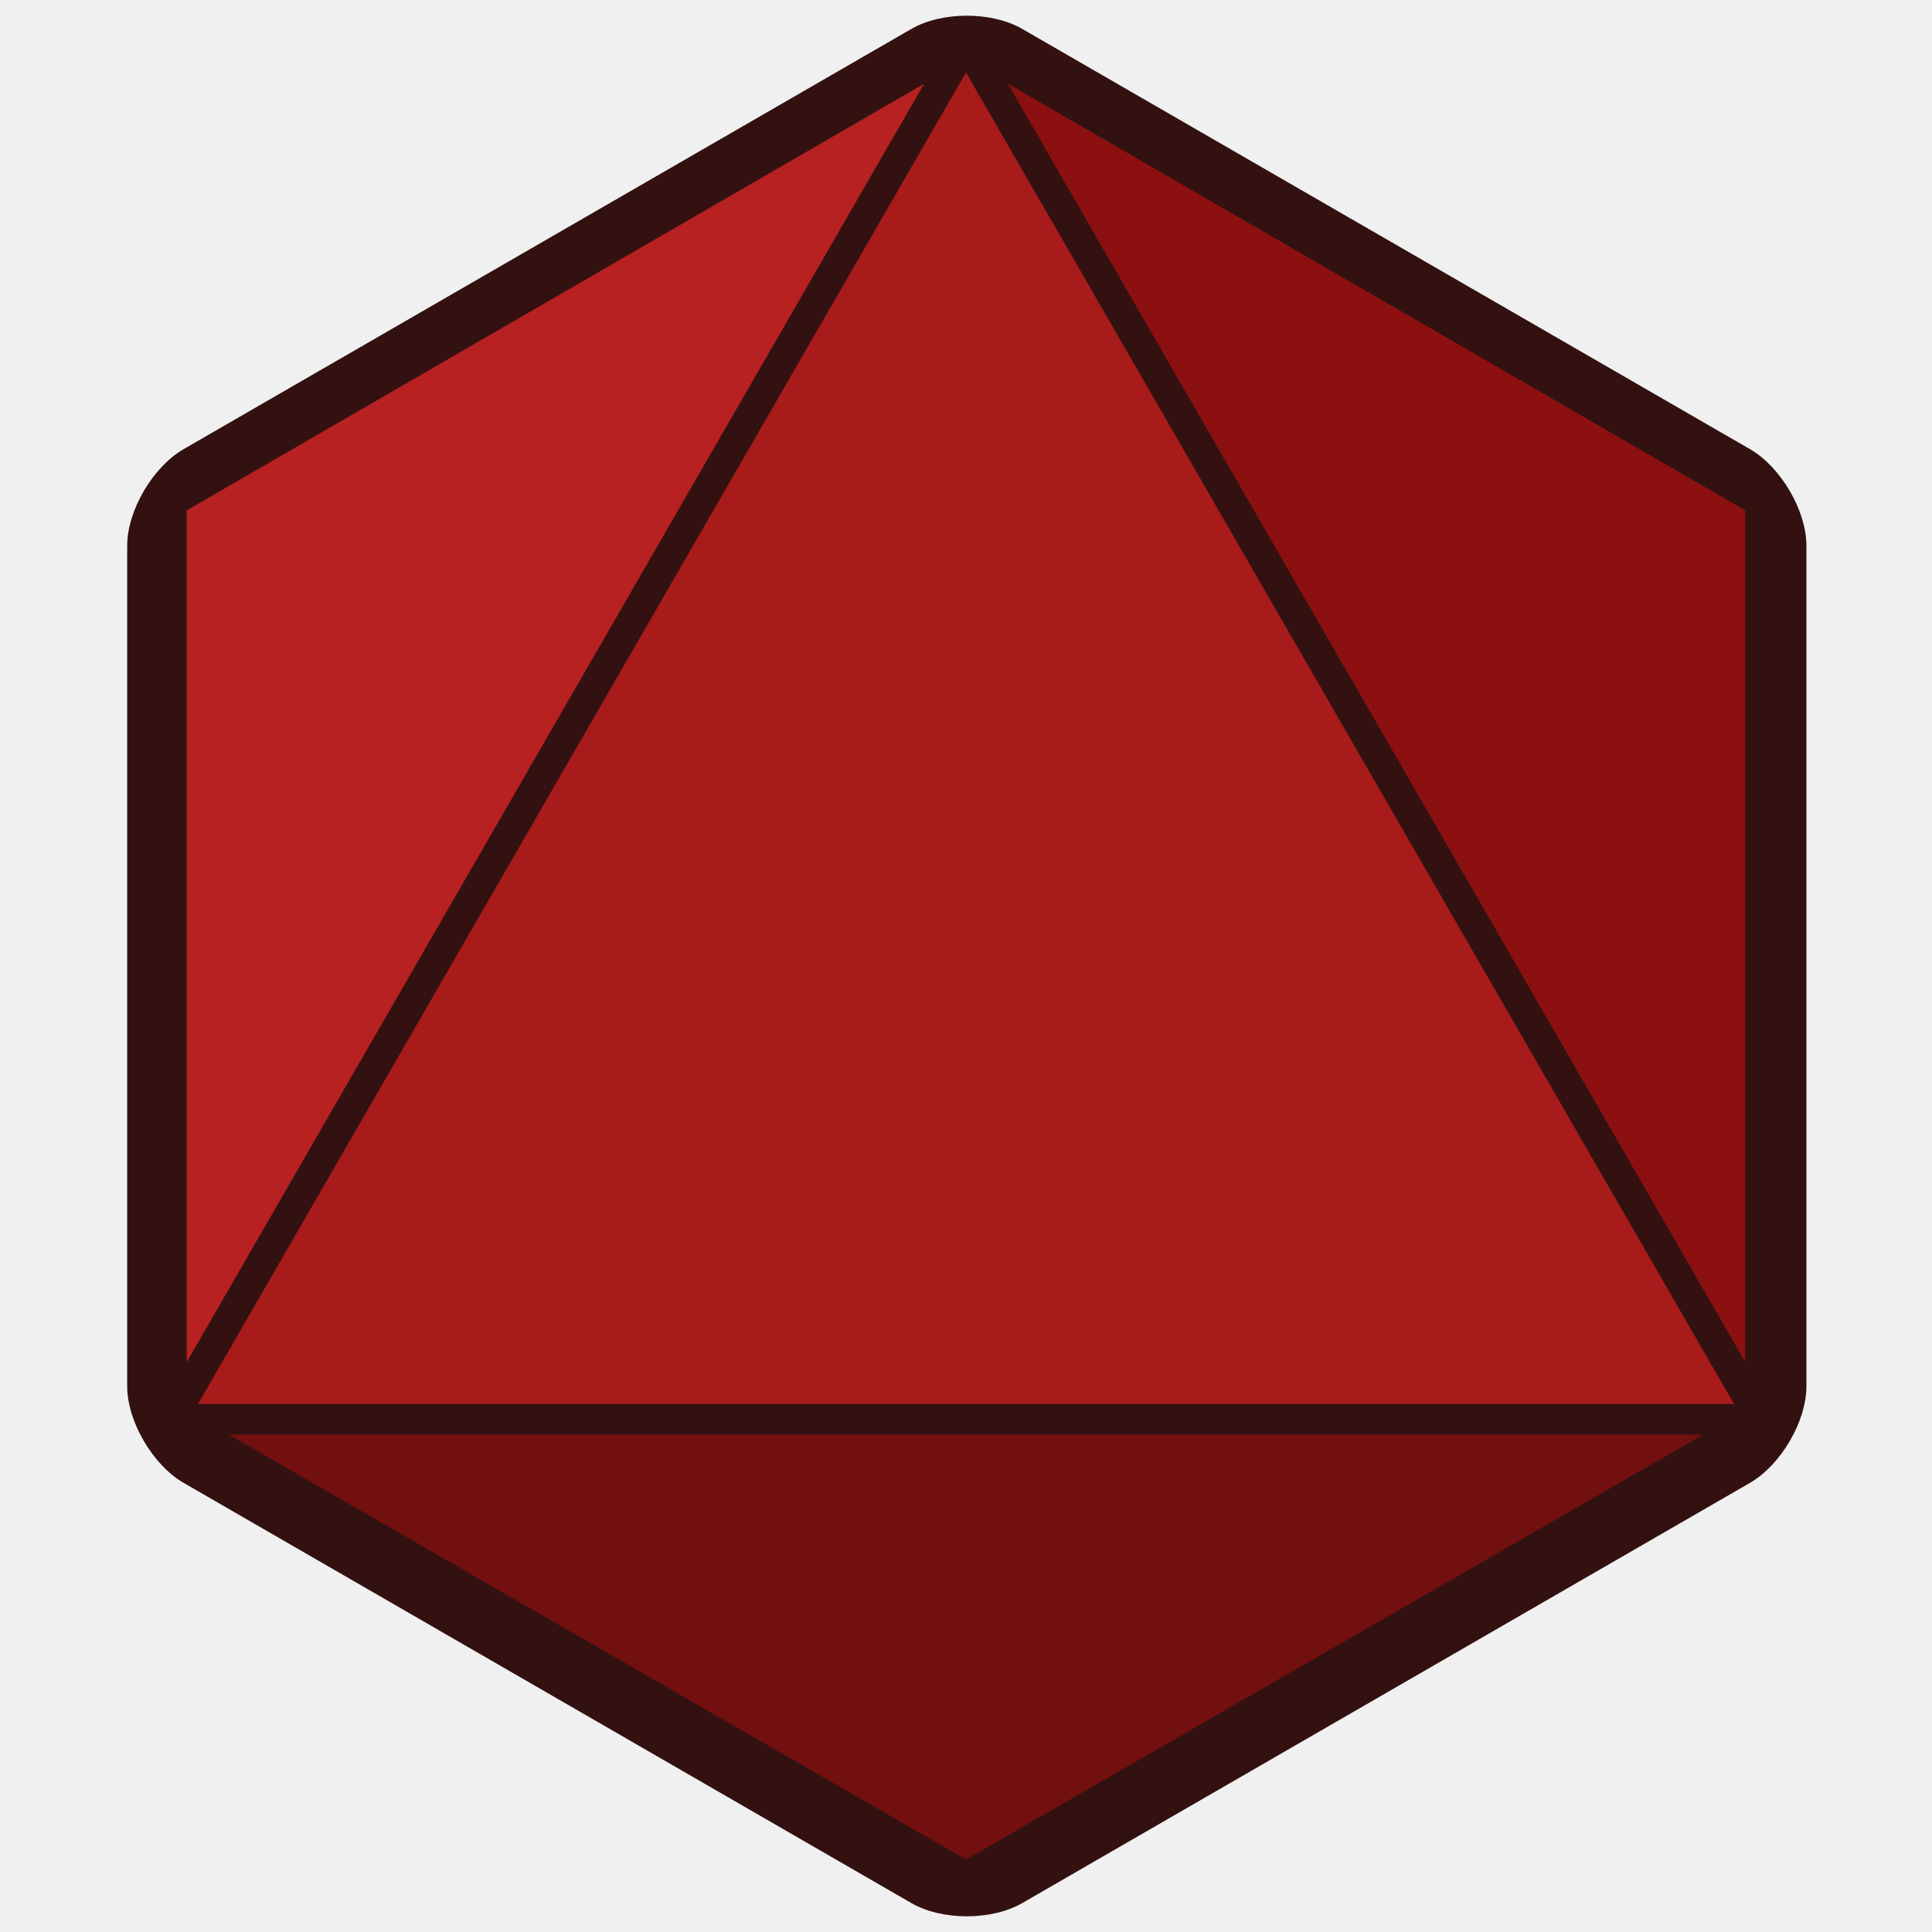
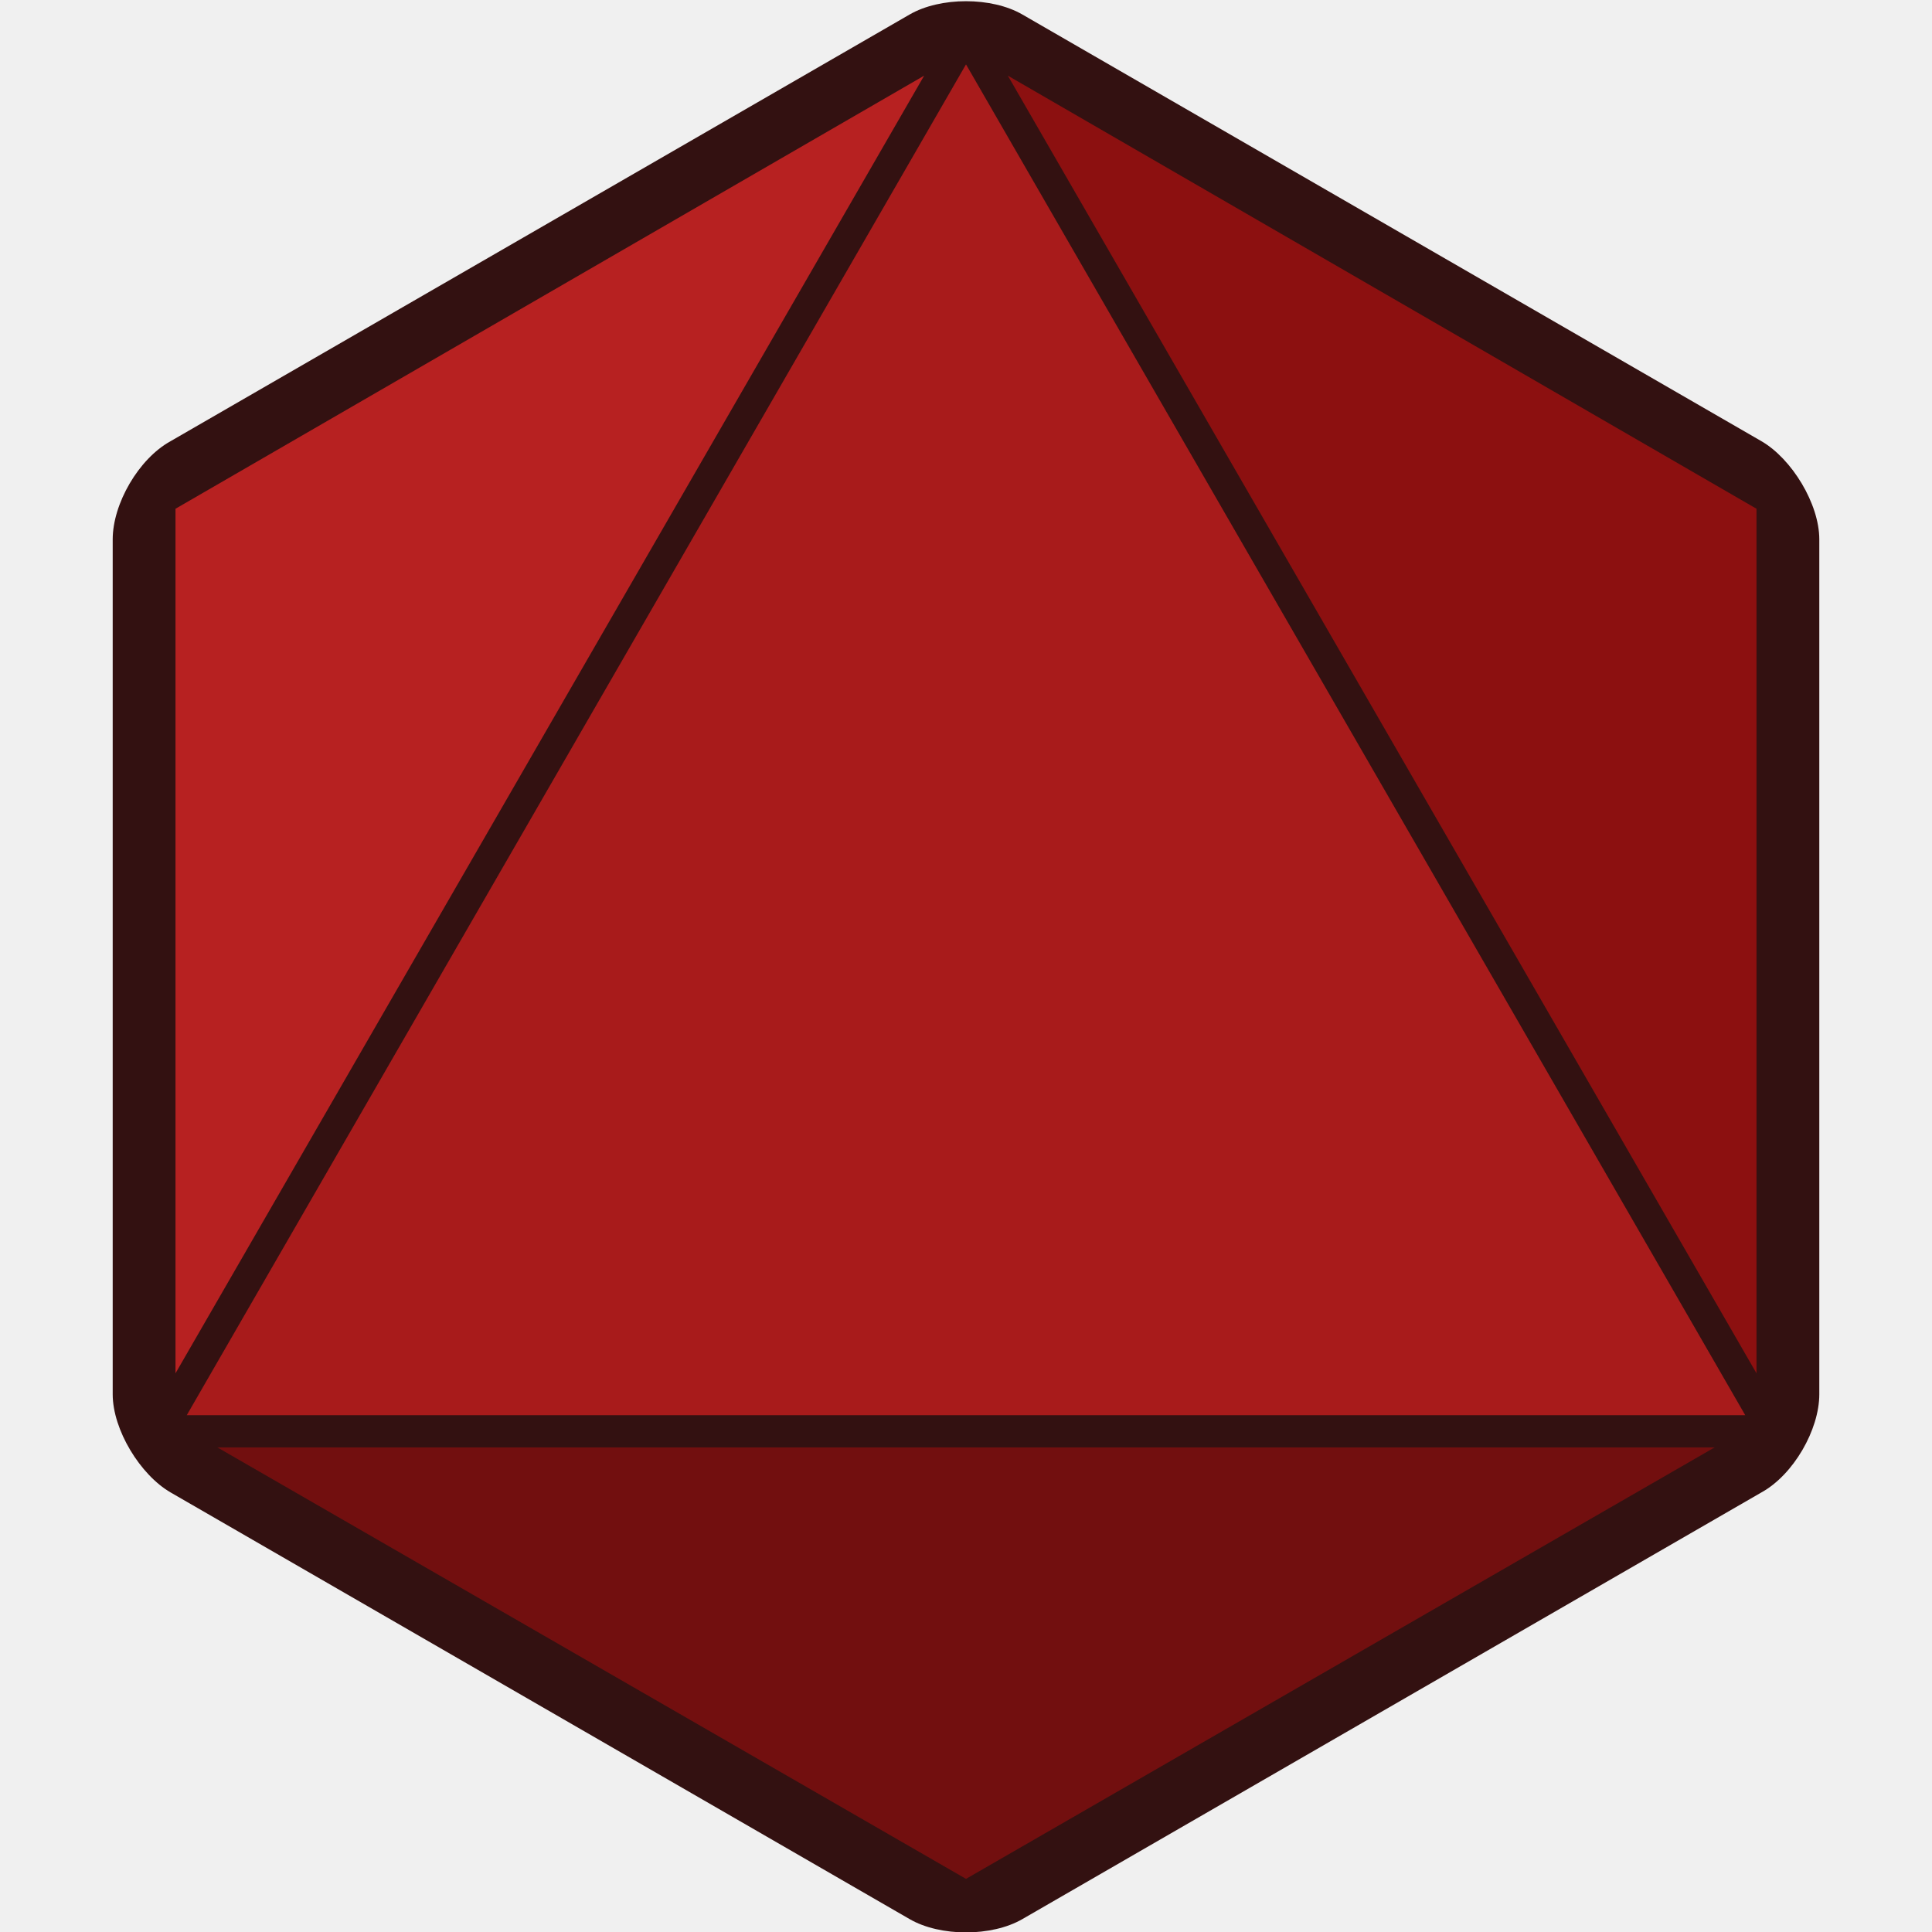
<svg xmlns="http://www.w3.org/2000/svg" version="1.1" id="Layer_1" x="0px" y="0px" viewBox="-245 337 120 120" style="enable-background:new -245 337 120 120;" xml:space="preserve">
  <style type="text/css">
	.st0{fill:#331111;}
	.st1{display:none;}
	.st2{display:inline;}
	.st3{fill:#D8D8D8;}
	.st4{fill:#FFFFFF;}
	.st5{display:inline;fill:none;stroke:#000000;stroke-miterlimit:10;}
	.st6{display:inline;opacity:0.18;enable-background:new    ;}
	.st7{display:inline;opacity:0.47;enable-background:new    ;}
	.st8{display:inline;opacity:0.32;enable-background:new    ;}
	.st9{display:inline;opacity:0.26;enable-background:new    ;}
	.st10{fill:#2D0101;}
	.st11{fill:#B72121;}
	.st12{fill:#A81B1B;}
	.st13{fill:#8C1010;}
	.st14{fill:#720F0F;}
</style>
  <g>
-     <path class="st0" d="M-181.5,455.2c-1.9,1.1-5,1.1-6.9,0l-45.2-26.1c-1.9-1.1-3.5-3.8-3.5-6v-52.2c0-2.2,1.6-4.9,3.5-6l45.2-26.1   c1.9-1.1,5-1.1,6.9,0l45.2,26.1c1.9,1.1,3.5,3.8,3.5,6v52.2c0,2.2-1.6,4.9-3.5,6L-181.5,455.2z" />
+     <path class="st0" d="M-181.5,456.2c-1.9,1.1-5.1,1.1-7,0l-45.9-26.5c-1.9-1.1-3.6-3.9-3.6-6.1v-53.1c0-2.2,1.6-5,3.6-6.1l45.9-26.5   c1.9-1.1,5.1-1.1,7,0l45.9,26.5c1.9,1.1,3.6,3.9,3.6,6.1v53.1c0,2.2-1.6,5-3.6,6.1L-181.5,456.2z" />
  </g>
  <g id="circle_guides" class="st1">
    <g class="st2">
-       <circle class="st3" cx="-185" cy="397" r="60" />
+       <circle class="st3" cx="-430" cy="734" r="60" />
    </g>
  </g>
  <g id="lines" class="st1">
    <g class="st2">
-       <polygon class="st4" points="-236.5,426.7 -236.5,367.3 -185,337.6 -133.5,367.3 -133.5,426.7 -185,456.4   " />
-       <path d="M-185,338.2l51,29.4v58.8l-51,29.4l-51-29.4v-58.8L-185,338.2 M-185,337l-52,30v60l52,30l52-30v-60L-185,337L-185,337z" />
+       <polygon class="st4" points="-481.5,763.7 -481.5,704.3 -430,674.6 -378.5,704.3 -378.5,763.7 -430,793.4   " />
+       <path d="M-430,675.2l51,29.4v58.8l-51,29.4l-51-29.4v-58.8L-430,675.2 M-430,674l-52,30v60l52,30l52-30v-60L-430,674L-430,674z" />
    </g>
-     <polygon class="st5" points="-237,427 -185,337 -133,427  " />
+     <polygon class="st5" points="-482,764 -430,674 -378,764  " />
  </g>
  <g id="shapes" class="st1">
-     <polygon class="st6" points="-185,337 -237,367 -237,427  " />
-     <polygon class="st7" points="-185,457 -133,427 -237,427  " />
-     <polygon class="st8" points="-133,367 -133,427 -185,337  " />
-     <polygon class="st9" points="-237,427 -185,337 -133,427  " />
+     <polygon class="st6" points="-430,674 -482,704 -482,764  " />
+     <polygon class="st7" points="-430,794 -378,764 -482,764  " />
+     <polygon class="st8" points="-378,704 -378,764 -430,674  " />
+     <polygon class="st9" points="-482,764 -430,674 -378,764  " />
  </g>
  <g id="backgrounds" class="st1">
    <g class="st2">
-       <polygon class="st10" points="-237,367 -237,427 -185,457 -133,427 -133,367 -185,337   " />
+       <polygon class="st10" points="-482,704 -482,764 -430,794 -378,764 -378,704 -430,674   " />
    </g>
  </g>
  <g id="shapes_copy" class="st1">
    <g class="st2">
-       <polygon class="st11" points="-185,337 -237,367 -237,427   " />
+       <polygon class="st11" points="-430,674 -482,704 -482,764   " />
    </g>
    <g class="st2">
-       <polygon class="st12" points="-237,427 -185,337 -133,427   " />
+       <polygon class="st12" points="-482,764 -430,674 -378,764   " />
    </g>
    <g class="st2">
-       <polygon class="st13" points="-133,367 -133,427 -185,337   " />
+       <polygon class="st13" points="-378,704 -378,764 -430,674   " />
    </g>
    <g class="st2">
-       <polygon class="st14" points="-185,457 -133,427 -237,427   " />
+       <polygon class="st14" points="-430,794 -378,764 -482,764   " />
    </g>
  </g>
  <g id="shapes_copy_2">
-     <polygon class="st11" points="-233.4,368.7 -187.6,342.2 -233.4,421.6  " />
-     <polygon class="st12" points="-232.7,424.2 -185,341.5 -137.3,424.2  " />
-     <polygon class="st13" points="-182.4,342.2 -136.6,368.7 -136.6,421.6  " />
-     <polygon class="st14" points="-230.8,426.1 -139.2,426.1 -185,452.5  " />
+     <polygon class="st11" points="-234.1,368.6 -187.6,341.7 -234.1,422.3  " />
+     <polygon class="st12" points="-233.4,424.9 -185,341 -136.6,424.9  " />
+     <polygon class="st13" points="-182.4,341.7 -135.9,368.6 -135.9,422.3  " />
+     <polygon class="st14" points="-231.5,426.9 -138.5,426.9 -185,453.7  " />
  </g>
</svg>
